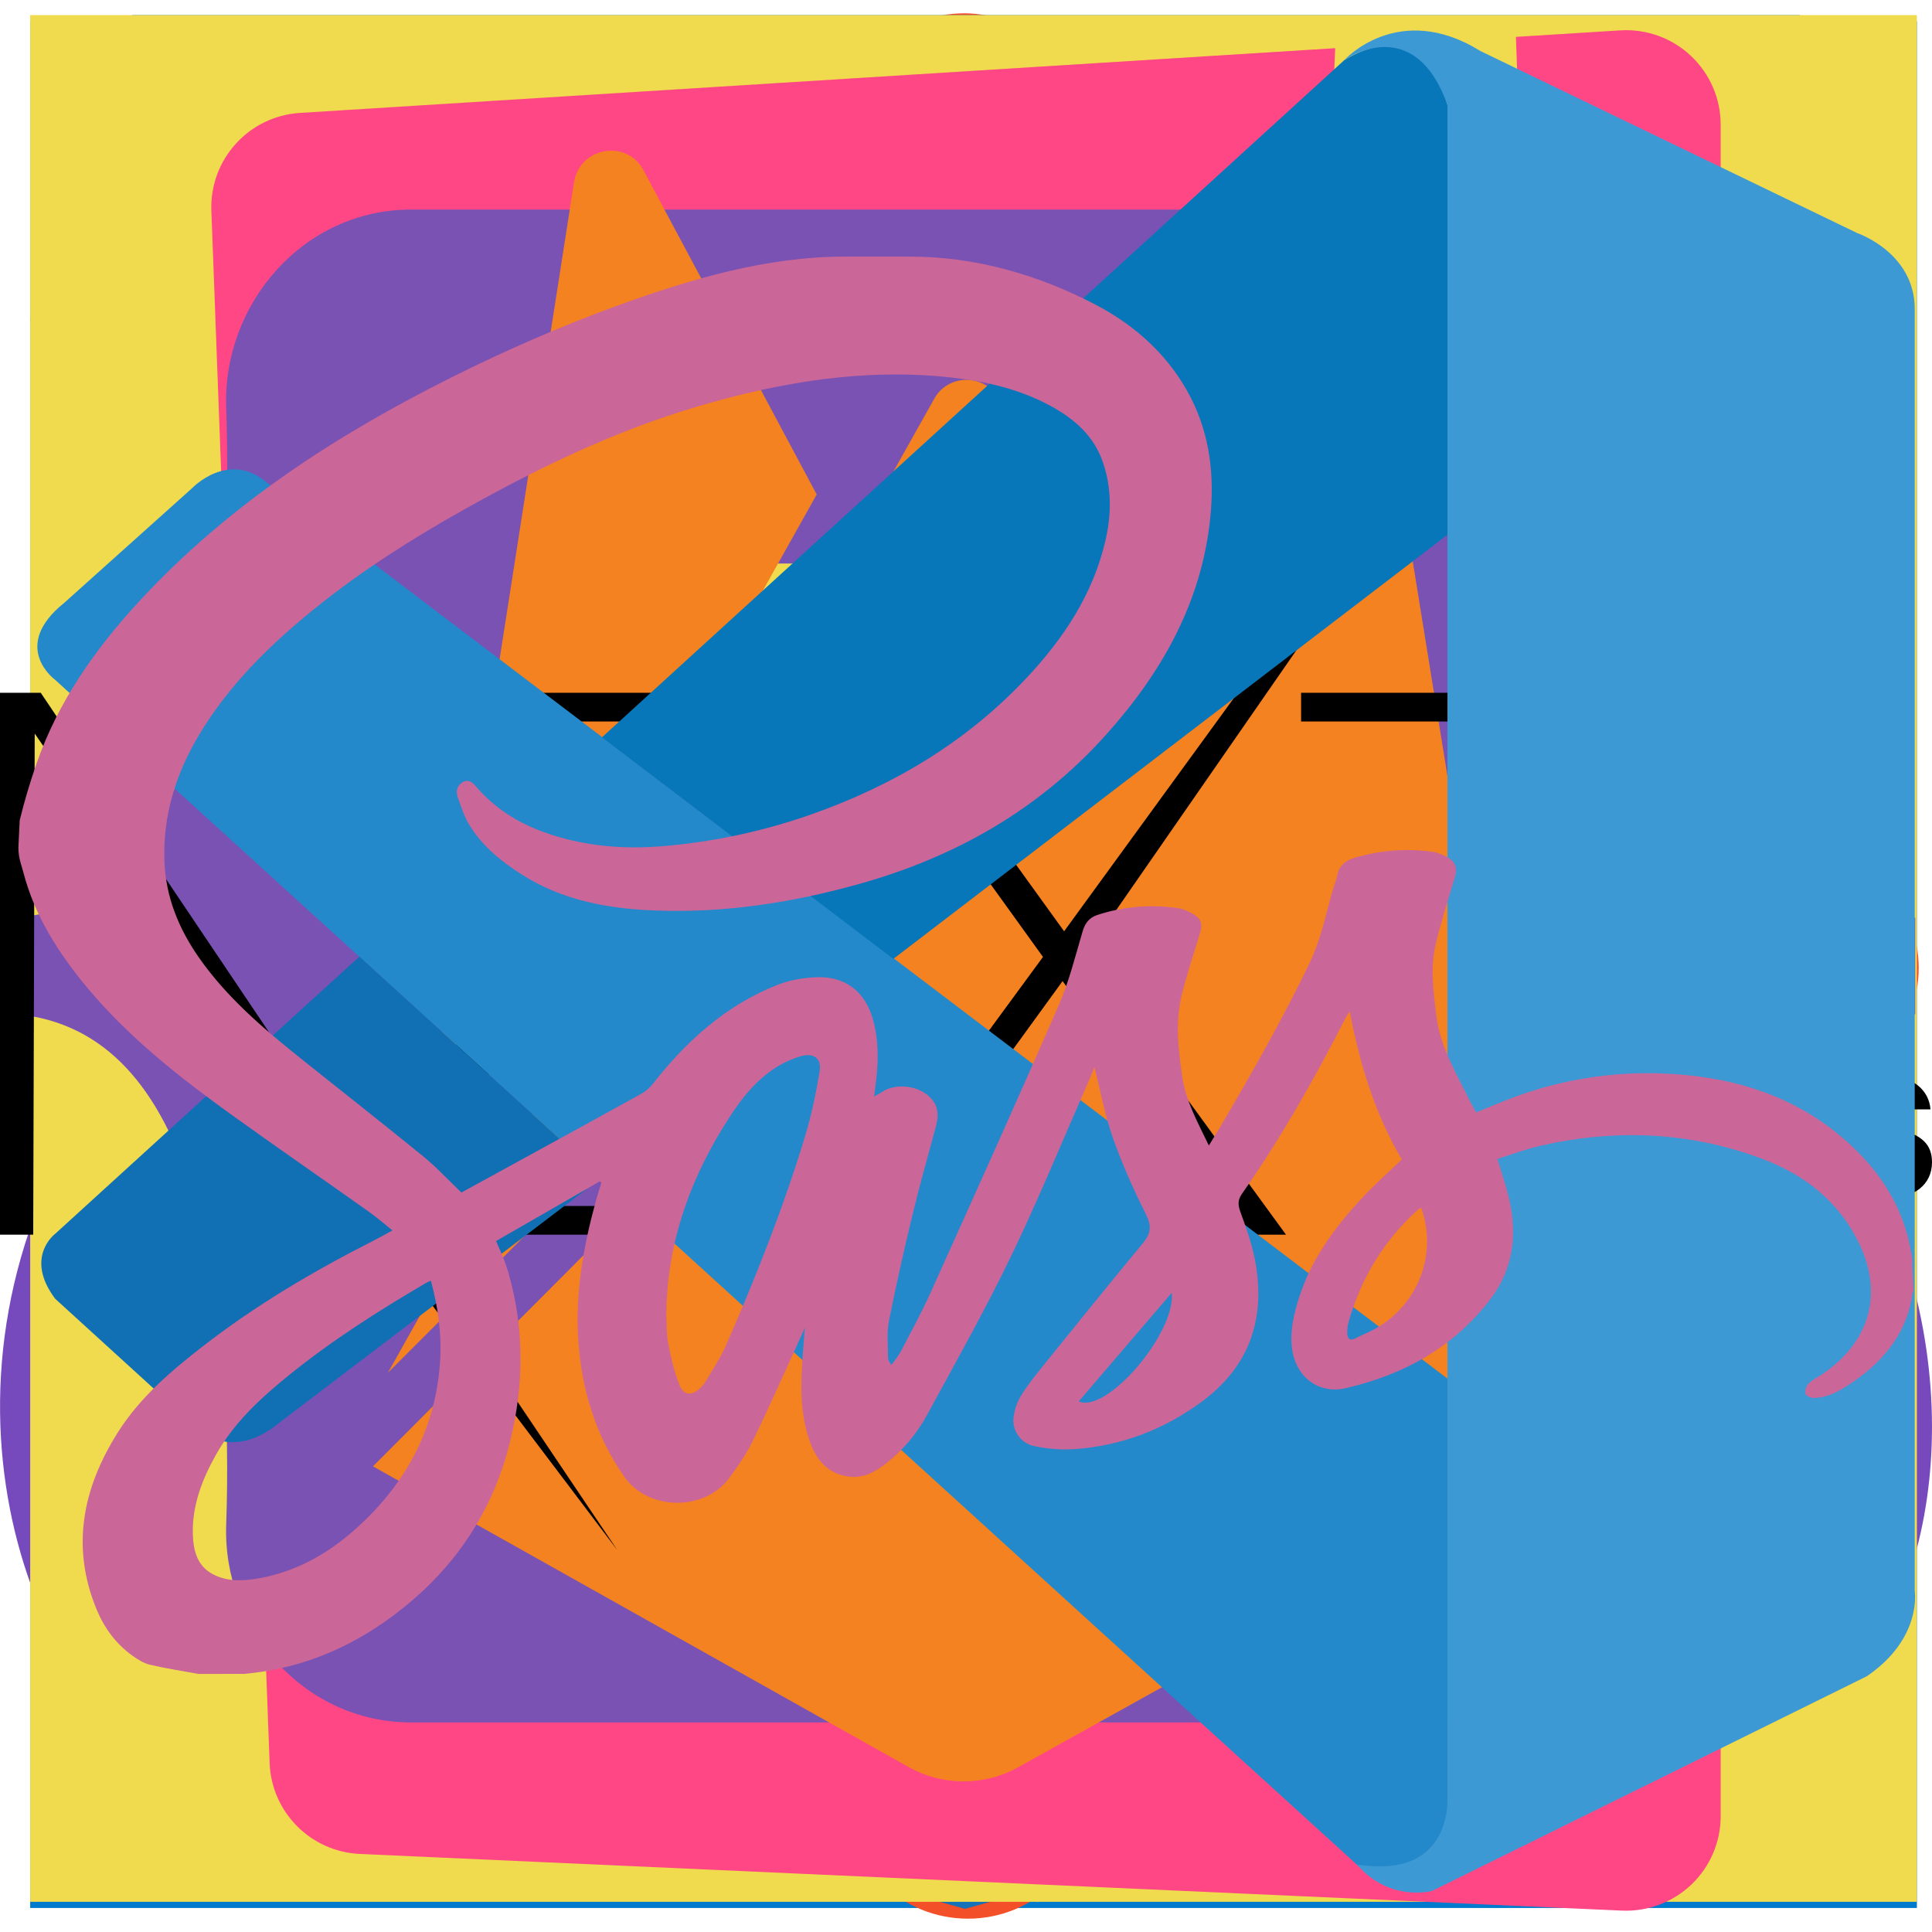
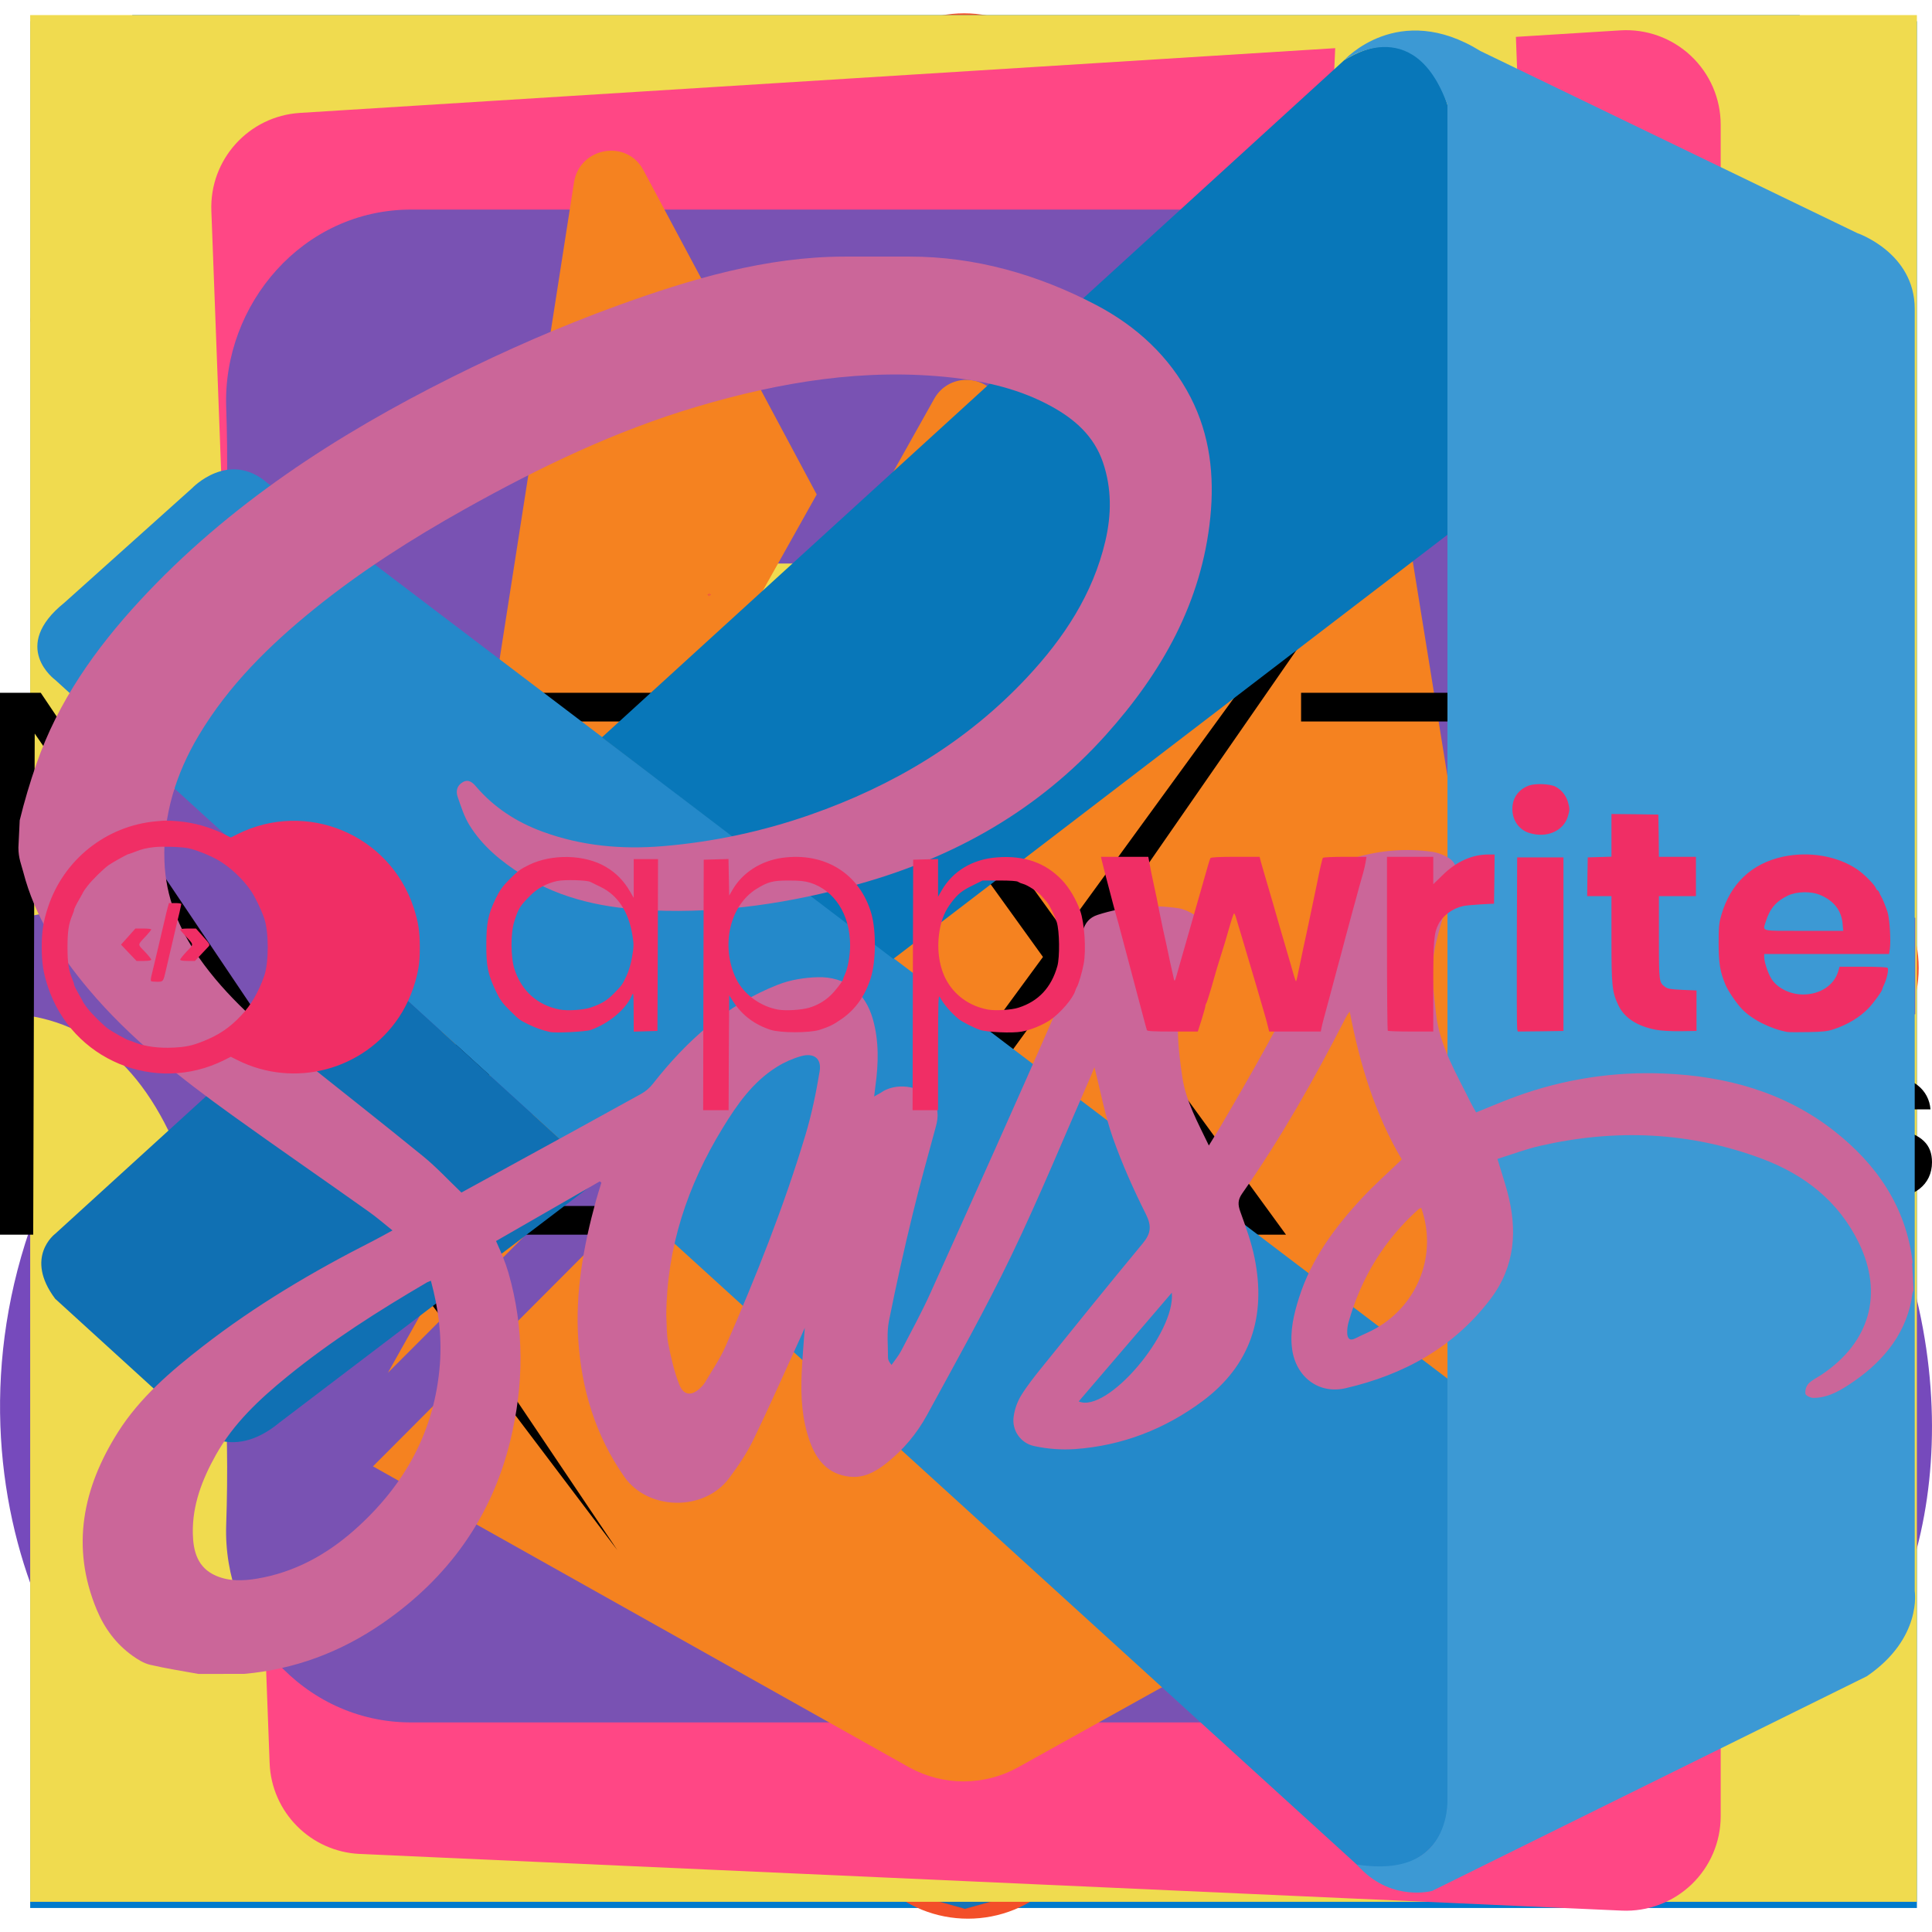
<svg xmlns="http://www.w3.org/2000/svg" viewBox="0 0 128 128" width="100%" height="100%">
  <g id="typeScript">
    <path fill="#007acc" d="M2 63.91v62.5h125v-125H2zm100.73-5a15.56 15.56 0 017.82 4.5 20.58 20.58 0 013 4c0 .16-5.4 3.81-8.69 5.85-.12.08-.6-.44-1.13-1.23a7.09 7.09 0 00-5.87-3.53c-3.79-.26-6.23 1.73-6.21 5a4.58 4.58 0 00.54 2.34c.83 1.73 2.38 2.76 7.24 4.86 8.95 3.85 12.78 6.39 15.16 10 2.66 4 3.25 10.46 1.45 15.24-2 5.2-6.9 8.73-13.83 9.9a38.32 38.32 0 01-9.52-.1A23 23 0 0180 109.19c-1.15-1.27-3.39-4.58-3.25-4.82a9.34 9.34 0 011.15-.73l4.6-2.64 3.59-2.08.75 1.11a16.78 16.78 0 004.74 4.54c4 2.1 9.46 1.81 12.16-.62a5.43 5.43 0 00.69-6.92c-1-1.39-3-2.56-8.59-5-6.45-2.78-9.23-4.5-11.77-7.24a16.48 16.48 0 01-3.43-6.25 25 25 0 01-.22-8c1.33-6.23 6-10.58 12.82-11.87a31.66 31.66 0 019.49.26zm-29.34 5.24v5.12H57.16v46.23H45.65V69.26H29.38v-5a49.19 49.19 0 01.14-5.16c.06-.08 10-.12 22-.1h21.81z" />
  </g>
  <g id="react" fill="#61DAFB">
    <circle cx="64" cy="64" r="11.4" />
    <path d="M107.3 45.2c-2.2-.8-4.5-1.6-6.9-2.3.6-2.4 1.1-4.8 1.5-7.1 2.1-13.2-.2-22.5-6.6-26.1-1.9-1.1-4-1.6-6.4-1.6-7 0-15.9 5.2-24.9 13.9-9-8.7-17.9-13.9-24.9-13.9-2.4 0-4.5.5-6.4 1.6-6.4 3.7-8.7 13-6.6 26.1.4 2.3.9 4.7 1.5 7.1-2.4.7-4.7 1.4-6.9 2.3C8.2 50 1.4 56.6 1.4 64s6.9 14 19.3 18.8c2.2.8 4.5 1.6 6.9 2.3-.6 2.4-1.1 4.8-1.5 7.1-2.1 13.2.2 22.5 6.6 26.1 1.9 1.1 4 1.6 6.4 1.6 7.1 0 16-5.2 24.9-13.9 9 8.7 17.9 13.9 24.9 13.9 2.4 0 4.5-.5 6.4-1.6 6.4-3.7 8.7-13 6.6-26.1-.4-2.3-.9-4.7-1.5-7.1 2.4-.7 4.7-1.4 6.9-2.3 12.5-4.8 19.3-11.4 19.3-18.8s-6.8-14-19.3-18.8zM92.5 14.7c4.1 2.4 5.5 9.8 3.8 20.3-.3 2.1-.8 4.3-1.4 6.6-5.2-1.2-10.7-2-16.5-2.5-3.4-4.8-6.9-9.1-10.4-13 7.4-7.3 14.9-12.3 21-12.3 1.3 0 2.5.3 3.5.9zM81.3 74c-1.8 3.2-3.9 6.4-6.1 9.6-3.7.3-7.4.4-11.2.4-3.9 0-7.6-.1-11.2-.4-2.2-3.2-4.2-6.4-6-9.6-1.9-3.3-3.7-6.7-5.3-10 1.6-3.3 3.4-6.7 5.3-10 1.8-3.2 3.9-6.4 6.1-9.6 3.7-.3 7.4-.4 11.2-.4 3.9 0 7.6.1 11.2.4 2.2 3.2 4.2 6.4 6 9.6 1.9 3.3 3.7 6.7 5.3 10-1.7 3.3-3.4 6.6-5.3 10zm8.3-3.3c1.5 3.5 2.7 6.9 3.8 10.3-3.4.8-7 1.4-10.8 1.9 1.2-1.9 2.5-3.9 3.6-6 1.2-2.1 2.3-4.2 3.4-6.2zM64 97.8c-2.4-2.6-4.7-5.4-6.9-8.3 2.3.1 4.6.2 6.9.2 2.3 0 4.6-.1 6.9-.2-2.2 2.9-4.5 5.7-6.9 8.3zm-18.6-15c-3.8-.5-7.4-1.1-10.8-1.9 1.1-3.3 2.3-6.8 3.8-10.3 1.1 2 2.2 4.1 3.4 6.1 1.2 2.2 2.4 4.1 3.6 6.1zm-7-25.5c-1.5-3.5-2.7-6.9-3.8-10.3 3.4-.8 7-1.4 10.8-1.9-1.2 1.9-2.5 3.9-3.6 6-1.2 2.1-2.3 4.2-3.4 6.2zM64 30.2c2.4 2.6 4.7 5.4 6.9 8.3-2.3-.1-4.6-.2-6.9-.2-2.3 0-4.6.1-6.9.2 2.2-2.9 4.5-5.7 6.9-8.3zm22.2 21l-3.6-6c3.8.5 7.4 1.1 10.8 1.9-1.1 3.3-2.3 6.8-3.8 10.3-1.1-2.1-2.2-4.2-3.4-6.2zM31.7 35c-1.7-10.5-.3-17.9 3.8-20.3 1-.6 2.2-.9 3.5-.9 6 0 13.5 4.9 21 12.3-3.5 3.8-7 8.2-10.4 13-5.8.5-11.3 1.4-16.5 2.5-.6-2.3-1-4.5-1.4-6.6zM7 64c0-4.7 5.7-9.7 15.7-13.4 2-.8 4.2-1.5 6.4-2.1 1.6 5 3.6 10.3 6 15.6-2.4 5.3-4.5 10.5-6 15.5C15.3 75.6 7 69.6 7 64zm28.5 49.3c-4.1-2.4-5.5-9.8-3.8-20.3.3-2.1.8-4.3 1.4-6.6 5.2 1.2 10.7 2 16.5 2.5 3.4 4.8 6.9 9.1 10.4 13-7.4 7.3-14.9 12.3-21 12.3-1.3 0-2.5-.3-3.5-.9zM96.3 93c1.7 10.5.3 17.9-3.8 20.3-1 .6-2.2.9-3.5.9-6 0-13.5-4.9-21-12.3 3.5-3.8 7-8.2 10.4-13 5.8-.5 11.3-1.4 16.5-2.5.6 2.3 1 4.5 1.4 6.6zm9-15.6c-2 .8-4.2 1.5-6.4 2.1-1.6-5-3.6-10.3-6-15.6 2.4-5.3 4.5-10.5 6-15.5 13.8 4 22.1 10 22.1 15.6 0 4.7-5.8 9.7-15.7 13.4z" />
  </g>
  <g id="redux">
    <path fill="none" d="M0 0h128v128H0z" />
    <path d="M88.69 88.11c-9 18.4-24.76 30.78-45.61 34.85a39.73 39.73 0 01-9.77 1.14c-12 0-23-5-28.34-13.19C-2.2 100-4.64 76.87 19 59.76c.48 2.61 1.46 6.19 2.11 8.31A38.24 38.24 0 0010 81.1c-4.4 8.64-3.91 17.27 1.3 25.25 3.6 5.38 9.3 8.65 16.63 9.65a44 44 0 0026.55-5c12.71-6.68 21.18-14.66 26.72-25.57a9.32 9.32 0 01-2.61-6A9.12 9.12 0 0187.37 70h.34a9.15 9.15 0 011 18.25zm28.67-20.2c12.21 13.84 12.54 30.13 7.82 39.58-4.4 8.63-16 17.27-31.6 17.27a50.48 50.48 0 01-21-5.05c2.29-1.63 5.54-4.24 7.33-5.87a41.54 41.54 0 0016 3.42c10.1 0 17.75-4.72 22.31-13.35 2.93-5.7 3.1-12.38.33-19.22a43.61 43.61 0 00-17.27-20.85 62 62 0 00-34.74-10.59h-2.93a9.21 9.21 0 01-8 5.54h-.31a9.13 9.13 0 01-.3-18.25h.33a9 9 0 018 4.89h2.61c20.8 0 39.06 7.98 51.42 22.48zm-82.75 23a7.31 7.31 0 011.14-4.73c-9.12-15.8-14-35.83-6.51-56.68C34.61 13.83 48.13 3.24 62.79 3.24c15.64 0 31.93 13.69 33.88 40.07-2.44-.81-6-2-8.14-2.44-.53-8.63-7.82-30.13-25.09-29.81-6.19.17-15.31 3.1-20 9.12a43.69 43.69 0 00-9.64 25.25 59.61 59.61 0 008.47 36.16 2.75 2.75 0 011.14-.16h.32a9.12 9.12 0 01.33 18.24h-.33a9.16 9.16 0 01-9.12-8.79z" fill="#764abc" />
  </g>
  <g id="styled">
    <path d="m18.05 29.6c.042-.095.148-.161.225-.241 1.175-1.232 2.36-2.453 3.519-3.7a3.2 3.2 0 0 0 1.014-2.659 5.925 5.925 0 0 0 -.143-.624c-.316.3-.61.573-.906.848-.46.428-.918.858-1.382 1.281a1.931 1.931 0 0 1 -2.148.419 1.973 1.973 0 0 1 -1.29-1.75 1.04 1.04 0 0 0 -.043-.146c-.353.3-.691.576-1.026.86l-6.963 5.9c-.048.041-.1.092-.145.132h9.283l-.014-.009c-.05-.035-.024-.219.019-.311z" fill="#ffcebf" />
    <path d="m8.337 29.6a1.239 1.239 0 0 1 .295-.276l9.636-8.175q.986-.837 1.963-1.683a.523.523 0 0 0 .182-.224 5.364 5.364 0 0 0 .065-2.069c-.1.07-.154.1-.2.149-.789.706-1.574 1.418-2.367 2.12a1.762 1.762 0 0 1 -2.048.329 1.889 1.889 0 0 1 -1.08-1.807c0-.085 0-.169 0-.324-.145.106-.251.177-.35.257q-5.785 4.632-11.568 9.257c-.174.139-.382.449-.61.148s.119-.425.294-.565q6.165-4.947 12.336-9.885c.67-.537.714-.762.278-1.615l-.26.244c-.713.663-1.434 1.317-2.136 1.991a2.121 2.121 0 0 1 -3.585-1.337c-.133.1-.248.173-.357.258l-6.1 4.728a1.485 1.485 0 0 1 -.356.258.446.446 0 0 1 -.3-.015v8.561h6.256a.365.365 0 0 1 .012-.325z" fill="#ffcebf" />
    <path d="m25.237 2.423c-.17.557-.335 1.115-.484 1.678a1.688 1.688 0 0 0 .9 2.09 7.122 7.122 0 0 0 3.818.8v-4.473a.73.73 0 0 1 .016-.294.666.666 0 0 1 .105-.149h-4.359c.067.078.044.215.004.348z" fill="#ff6196" />
    <g fill="#ff87af">
      <path d="m16.482 12.032a2.422 2.422 0 0 1 -.5 1.376 22.671 22.671 0 0 1 -3.726 3.792 1.442 1.442 0 0 1 -1.684.2 1.393 1.393 0 0 1 -.843-1.368 1.624 1.624 0 0 1 .417-.947 35.848 35.848 0 0 1 5.019-3.993.71.71 0 0 1 .829-.034 1.041 1.041 0 0 1 .488.974z" />
      <path d="m15.284 18.093a1.437 1.437 0 0 1 .448-1.2 38.336 38.336 0 0 1 4.87-3.813c.052-.033.1-.066.157-.1a.837.837 0 0 1 1.025.035.861.861 0 0 1 .242.979 4.39 4.39 0 0 1 -1.168 1.908c-1.105 1.1-2.252 2.164-3.4 3.22a1.124 1.124 0 0 1 -1.364.192 1.512 1.512 0 0 1 -.81-1.221z" />
      <path d="m22.5 18.754c-.28.3-.568.586-.837.893a1.89 1.89 0 0 0 -.2.38c.148.044.321.16.441.119.611-.205 1.207-.451 1.878-.71-.146.336-.256.646-.411.93a12.189 12.189 0 0 1 -2.371 2.872q-.532.513-1.105.981a1.484 1.484 0 0 1 -2.415-.92 1.1 1.1 0 0 1 .238-.813 22.187 22.187 0 0 1 4.623-3.823.193.193 0 0 1 .065-.013z" />
    </g>
    <path d="m24.794 14.771 1.711-7.6 1.2.281-.619 1.881c-.578 1.75-1.163 3.5-1.727 5.252-.11.324-.254.384-.565.186z" fill="#ff6196" />
    <path d="m22.862 19.241c.181-.691.361-1.33.513-1.976a4.468 4.468 0 0 1 .826-1.721c.243-.319.516-.192.795-.123.258.063.323.252.334.5a2.845 2.845 0 0 1 -.588 1.907 4.8 4.8 0 0 1 -1.88 1.413z" fill="#ff6196" />
    <path d="m29.993 2.894a3.623 3.623 0 0 0 -.017-.668.291.291 0 0 0 -.116-.151.381.381 0 0 0 -.152-.075c-.032-.006-.077.027-.12.074a.666.666 0 0 0 -.105.149.73.73 0 0 0 -.016.294v4.472a7.122 7.122 0 0 1 -3.818-.8 1.688 1.688 0 0 1 -.9-2.09c.149-.563.314-1.121.484-1.678.04-.133.063-.27 0-.348a.2.2 0 0 0 -.135-.064.3.3 0 0 0 -.182.064.434.434 0 0 0 -.171.19c-.2.6-.376 1.206-.529 1.818a2.148 2.148 0 0 0 -.046.737 2.339 2.339 0 0 0 1.542 2c.189.079.3.157.247.406-.073.316-.144.632-.216.949q-.735 3.222-1.462 6.447a.483.483 0 0 1 -.121.257 3.228 3.228 0 0 0 -.791.92 4.8 4.8 0 0 0 -.53 1.5.981.981 0 0 1 -.558.785c-.417.211-.8.484-1.263.768a12.639 12.639 0 0 0 -.018-1.671 1.062 1.062 0 0 1 .284-.96 4.75 4.75 0 0 0 1.258-2.194 1.294 1.294 0 0 0 -1.208-1.7 1.7 1.7 0 0 0 -.929.264c-.957.646-1.888 1.332-2.812 2.026-.547.412-1.062.868-1.592 1.3a.418.418 0 0 1 -.059-.081.842.842 0 0 0 -.059-.214c-.443-.684-.136-1.181.345-1.692a2.793 2.793 0 0 0 .772-1.951 1.568 1.568 0 0 0 -.327-1.026 1.459 1.459 0 0 0 -.438-.363 1.337 1.337 0 0 0 -1.517.162l-.279.2c-.637.456-1.282.9-1.895 1.388-.895.712-1.769 1.454-2.626 2.214-.4.353-.692.835-1.107 1.163-2.164 1.709-4.351 3.387-6.53 5.076a1.022 1.022 0 0 0 -.205.161.164.164 0 0 0 -.016.029c-.046.107-.085.284-.031.349a.141.141 0 0 0 .047.033.446.446 0 0 0 .3.015 1.485 1.485 0 0 0 .356-.258l6.1-4.728c.109-.085.224-.162.357-.258a2.121 2.121 0 0 0 3.585 1.337c.7-.674 1.423-1.328 2.136-1.991l.26-.244c.436.853.392 1.078-.278 1.615q-6.176 4.942-12.343 9.886c-.175.14-.521.267-.294.565s.436-.009.61-.148q5.786-4.621 11.564-9.254c.1-.08.205-.151.35-.257v.324a1.889 1.889 0 0 0 1.08 1.807 1.762 1.762 0 0 0 2.048-.329c.793-.7 1.578-1.414 2.367-2.12.05-.045.108-.079.2-.149a5.364 5.364 0 0 1 -.065 2.069.523.523 0 0 1 -.182.224q-.978.845-1.963 1.683l-9.632 8.176a1.239 1.239 0 0 0 -.295.276.365.365 0 0 0 -.012.321.376.376 0 0 0 .32.063.294.294 0 0 0 .116-.065c.05-.04.1-.091.145-.132l6.963-5.9c.335-.284.673-.564 1.026-.86a1.04 1.04 0 0 1 .043.146 1.973 1.973 0 0 0 1.29 1.75 1.931 1.931 0 0 0 2.148-.419c.464-.423.922-.853 1.382-1.281.3-.275.59-.551.906-.848a5.925 5.925 0 0 1 .143.624 3.2 3.2 0 0 1 -1.014 2.649c-1.159 1.248-2.344 2.469-3.519 3.7-.077.08-.183.146-.225.241s-.069.281-.019.321l.014.009a.573.573 0 0 0 .338.051.136.136 0 0 0 .081-.051c.028-.029.055-.065.082-.092.952-.984 1.909-1.963 2.854-2.954a13.982 13.982 0 0 0 1.074-1.223 3.411 3.411 0 0 0 .61-3.616.516.516 0 0 1 .074-.386c.065-.112.137-.221.211-.329a4.632 4.632 0 0 0 .587-1 7.547 7.547 0 0 1 1.339-2.4 2.792 2.792 0 0 0 .5-2.469.988.988 0 0 1 0-.489c.506-1.567 1.027-3.129 1.543-4.692q.347-1.05.69-2.094l.213-.647c.454 0 .882-.009 1.308 0 .354.01.462-.156.458-.5-.021-1.38-.013-2.759-.013-4.138zm-17.737 14.306a1.442 1.442 0 0 1 -1.684.2 1.393 1.393 0 0 1 -.843-1.368 1.624 1.624 0 0 1 .417-.947 35.848 35.848 0 0 1 5.019-3.993.852.852 0 0 1 .326-.14.656.656 0 0 1 .238 0 .763.763 0 0 1 .265.106 1.041 1.041 0 0 1 .488.975 2.422 2.422 0 0 1 -.5 1.376 22.671 22.671 0 0 1 -3.726 3.791zm5.2 1.929a1.124 1.124 0 0 1 -1.364.192 1.512 1.512 0 0 1 -.81-1.224 1.437 1.437 0 0 1 .448-1.2 38.336 38.336 0 0 1 4.87-3.813c.052-.033.1-.066.157-.1a.837.837 0 0 1 1.025.035.861.861 0 0 1 .242.979 4.39 4.39 0 0 1 -1.168 1.908c-1.103 1.102-2.25 2.163-3.398 3.219zm5.911 1.241a12.189 12.189 0 0 1 -2.367 2.868q-.532.513-1.105.981a1.484 1.484 0 0 1 -2.415-.92 1.1 1.1 0 0 1 .238-.813 22.187 22.187 0 0 1 4.623-3.823.193.193 0 0 1 .065-.013l.1.1c-.28.3-.568.586-.837.893a1.89 1.89 0 0 0 -.2.38c.148.044.321.16.441.119.483-.162.958-.35 1.467-.55l.411-.16c-.154.34-.264.65-.419.934zm1.373-2.535a4.363 4.363 0 0 1 -1.373 1.152q-.247.138-.507.258c.178-.681.356-1.312.507-1.95l.006-.026a4.468 4.468 0 0 1 .826-1.721c.243-.319.516-.192.795-.123.258.063.323.252.334.5a2.845 2.845 0 0 1 -.586 1.906zm2.34-8.5c-.578 1.75-1.163 3.5-1.727 5.252-.106.329-.25.389-.561.191l1.483-6.593.228-1.012 1.2.281c-.082.247-.161.49-.241.731z" />
  </g>
  <g id="git">
    <path fill="#F34F29" d="M124.737 58.378L69.621 3.264c-3.172-3.174-8.32-3.174-11.497 0L46.68 14.71l14.518 14.518c3.375-1.139 7.243-.375 9.932 2.314 2.703 2.706 3.461 6.607 2.294 9.993l13.992 13.993c3.385-1.167 7.292-.413 9.994 2.295 3.78 3.777 3.78 9.9 0 13.679a9.673 9.673 0 01-13.683 0 9.677 9.677 0 01-2.105-10.521L68.574 47.933l-.002 34.341a9.708 9.708 0 012.559 1.828c3.778 3.777 3.778 9.898 0 13.683-3.779 3.777-9.904 3.777-13.679 0-3.778-3.784-3.778-9.905 0-13.683a9.65 9.65 0 013.167-2.11V47.333a9.581 9.581 0 01-3.167-2.111c-2.862-2.86-3.551-7.06-2.083-10.576L41.056 20.333 3.264 58.123a8.133 8.133 0 000 11.5l55.117 55.114c3.174 3.174 8.32 3.174 11.499 0l54.858-54.858a8.135 8.135 0 00-.001-11.501z" />
  </g>
  <g id="html">
    <path fill="#E44D26" d="M9.032 2l10.005 112.093 44.896 12.401 45.02-12.387L118.968 2H9.032zm89.126 26.539l-.627 7.172L97.255 39H44.59l1.257 14h50.156l-.336 3.471-3.233 36.119-.238 2.27L64 102.609v.002l-.034.018-28.177-7.423L33.876 74h13.815l.979 10.919L63.957 89H64v-.546l15.355-3.875L80.959 67H33.261l-3.383-38.117L29.549 25h68.939l-.33 3.539z" />
  </g>
  <g id="css">
    <path fill="#1572B6" d="M8.76 1l10.055 112.883 45.118 12.58 45.244-12.626L119.24 1H8.76zm89.591 25.862l-3.347 37.605.01.203-.014.467v-.004l-2.378 26.294-.262 2.336L64 101.607v.001l-.022.019-28.311-7.888L33.75 72h13.883l.985 11.054 15.386 4.17-.004.008v-.002l15.443-4.229L81.075 65H48.792l-.277-3.043-.631-7.129L47.553 51h34.749l1.264-14H30.64l-.277-3.041-.63-7.131L29.401 23h69.281l-.331 3.862z" />
  </g>
  <g id="javaScript">
    <path fill="#F0DB4F" d="M2 1v125h125V1H2zm66.119 106.513c-1.845 3.749-5.367 6.212-9.448 7.401-6.271 1.44-12.269.619-16.731-2.059-2.986-1.832-5.318-4.652-6.901-7.901l9.52-5.83c.083.035.333.487.667 1.071 1.214 2.034 2.261 3.474 4.319 4.485 2.022.69 6.461 1.131 8.175-2.427 1.047-1.81.714-7.628.714-14.065C58.433 78.073 58.48 68 58.48 58h11.709c0 11 .06 21.418 0 32.152.025 6.58.596 12.446-2.07 17.361zm48.574-3.308c-4.07 13.922-26.762 14.374-35.83 5.176-1.916-2.165-3.117-3.296-4.26-5.795 4.819-2.772 4.819-2.772 9.508-5.485 2.547 3.915 4.902 6.068 9.139 6.949 5.748.702 11.531-1.273 10.234-7.378-1.333-4.986-11.77-6.199-18.873-11.531-7.211-4.843-8.901-16.611-2.975-23.335 1.975-2.487 5.343-4.343 8.877-5.235l3.688-.477c7.081-.143 11.507 1.727 14.756 5.355.904.916 1.642 1.904 3.022 4.045-3.772 2.404-3.76 2.381-9.163 5.879-1.154-2.486-3.069-4.046-5.093-4.724-3.142-.952-7.104.083-7.926 3.403-.285 1.023-.226 1.975.227 3.665 1.273 2.903 5.545 4.165 9.377 5.926 11.031 4.474 14.756 9.271 15.672 14.981.882 4.916-.213 8.105-.38 8.581z" />
  </g>
  <g id="storyBook">
    <path d="M107.346 2.012l-6.914.431.539 14.377c.028.795-.889 1.259-1.514.766l-4.63-3.65-5.485 4.162a.934.934 0 01-1.498-.784l.617-14.123L19.873 7.48a6.264 6.264 0 00-5.87 6.488l3.86 102.838a6.264 6.264 0 005.98 6.023l83.612 3.754a6.273 6.273 0 004.609-1.73 6.255 6.255 0 001.936-4.526V8.264a6.258 6.258 0 00-1.975-4.566 6.257 6.257 0 00-4.679-1.686zm-41.46 21.187c16.308 0 25.214 8.723 25.214 25.319-2.204 1.713-18.62 2.88-18.62.443.346-9.3-3.817-9.707-6.13-9.707-2.198 0-5.899.662-5.899 5.644 0 12.288 31.69 11.625 31.69 36.424 0 13.95-11.335 21.655-25.791 21.655-14.92 0-27.957-6.036-26.485-26.963.578-2.457 19.545-1.873 19.545 0-.23 8.635 1.735 11.175 6.707 11.175 3.817 0 5.553-2.103 5.553-5.646 0-12.621-31.227-13.063-31.227-36.201 0-13.285 9.138-22.143 25.444-22.143z" fill="#FF4785" />
  </g>
  <g id="bootstrap">
    <path d="M27.235 13.885c-7.177 0-12.486 6.284-12.249 13.099.228 6.546-.068 15.026-2.203 21.94-2.14 6.936-5.76 11.319-11.673 11.883v6.387c5.913.563 9.533 4.947 11.673 11.883 2.135 6.914 2.43 15.394 2.203 21.94-.238 6.815 5.072 13.098 12.249 13.098h73.54c7.177 0 12.486-6.284 12.249-13.098-.228-6.546.068-15.026 2.202-21.94 2.14-6.935 5.751-11.319 11.664-11.883v-6.387c-5.913-.563-9.523-4.947-11.664-11.883-2.134-6.914-2.43-15.394-2.202-21.94.237-6.815-5.072-13.099-12.25-13.099zm58.114 61.686c0 9.384-7.002 15.073-18.621 15.073H45.306a.491.491 0 01-.491-.491V37.827a.491.491 0 01.491-.492h21.309c9.689 0 16.047 5.246 16.047 13.3 0 5.653-4.277 10.713-9.727 11.6v.296c7.418.813 12.414 5.948 12.414 13.04zM64.571 44.096H53.293v15.922h9.5c7.342 0 11.391-2.955 11.391-8.238 0-4.95-3.481-7.684-9.613-7.684zm-11.278 22.24v17.548h11.695c7.645 0 11.695-3.066 11.695-8.83 0-5.763-4.163-8.718-12.187-8.718z" fill="#7952b3" />
  </g>
  <g id="firebase">
    <path fill="#f58220" d="M27.35 80.52l10.68-68.44c.37-2.33 3.5-2.89 4.6-.8l11.48 21.48-26.76 47.76zm75.94 16.63L93.1 34.11c-.31-1.96-2.76-2.76-4.17-1.35L24.71 97.15l35.54 19.95a7.447 7.447 0 007.18 0l35.86-19.95zm-28.85-55L66.21 26.5c-.92-1.78-3.44-1.78-4.36 0L25.7 90.95l48.74-48.8z" />
  </g>
  <g id="next" fill="currentColor">
    <path d="M30.2 45.9h24.1v1.9H32.4v14.4H53v1.9H32.4v15.8h22.2v1.9H30.2V45.9zm26.3 0h2.6l11.4 15.8L82 45.9l15.8-20-26 37.5 13.4 18.4h-2.7L70.4 65 58.2 81.8h-2.6l13.5-18.4-12.6-17.5zm29.7 1.9v-1.9h27.5v1.9H101v34h-2.2v-34H86.2zM0 45.9h2.7l38.2 56.8-15.8-20.9L2.3 48.6l-.1 33.2H0zm113.5 33.4c.5 0 .8-.3.8-.8s-.3-.8-.8-.8-.8.3-.8.8.4.8.8.8zm2.2-2.1c0 1.3 1 2.2 2.4 2.2 1.5 0 2.4-.9 2.4-2.5v-5.5h-1.2v5.5c0 .9-.4 1.3-1.2 1.3-.7 0-1.2-.4-1.2-1.1h-1.2zm6.3-.1c.1 1.4 1.2 2.3 3 2.3s3-.9 3-2.4c0-1.2-.7-1.8-2.2-2.2l-.9-.2c-1-.2-1.4-.6-1.4-1.1 0-.7.6-1.2 1.6-1.2.9 0 1.5.4 1.6 1.2h1.2c-.1-1.3-1.2-2.2-2.8-2.2-1.7 0-2.8.9-2.8 2.3 0 1.1.6 1.8 2 2.1l1 .2c1 .2 1.5.6 1.5 1.2 0 .7-.7 1.2-1.7 1.2s-1.8-.5-1.9-1.2H122z" />
  </g>
  <g id="vsCode">
    <path d="M3.656 45.043s-3.027-2.191.61-5.113l8.468-7.594s2.426-2.559 4.989-.328l78.175 59.328v28.45s-.039 4.468-5.757 3.976zm0 0" fill="#2489ca" />
    <path d="M23.809 63.379L3.656 81.742s-2.07 1.543 0 4.305l9.356 8.527s2.222 2.395 5.508-.328l21.359-16.238zm0 0" fill="#1070b3" />
    <path d="M59.184 63.531l36.953-28.285-.239-28.297S94.32.773 89.055 3.99L39.879 48.851zm0 0" fill="#0877b9" />
    <path d="M90.14 123.797c2.145 2.203 4.747 1.48 4.747 1.48l28.797-14.222c3.687-2.52 3.171-5.645 3.171-5.645V20.465c0-3.735-3.812-5.024-3.812-5.024L98.082 3.38c-5.453-3.379-9.027.61-9.027.61s4.593-3.317 6.843 2.96v112.317c0 .773-.164 1.53-.492 2.214-.656 1.332-2.086 2.57-5.504 2.051zm0 0" fill="#3c99d4" />
  </g>
  <g id="sass">
    <path fill-rule="evenodd" clip-rule="evenodd" fill="#CB6699" d="M1.219 56.156c0 .703.207 1.167.323 1.618.756 2.933 2.381 5.45 4.309 7.746 2.746 3.272 6.109 5.906 9.554 8.383 2.988 2.148 6.037 4.248 9.037 6.38.515.366 1.002.787 1.561 1.236-.481.26-.881.489-1.297.7-3.959 2.008-7.768 4.259-11.279 6.986-2.116 1.644-4.162 3.391-5.607 5.674-2.325 3.672-3.148 7.584-1.415 11.761.506 1.22 1.278 2.274 2.367 3.053.353.252.749.502 1.162.6 1.058.249 2.136.412 3.207.609l3.033-.002c3.354-.299 6.407-1.448 9.166-3.352 4.312-2.976 7.217-6.966 8.466-12.087.908-3.722.945-7.448-.125-11.153a11.696 11.696 0 00-.354-1.014c-.13-.333-.283-.657-.463-1.072l6.876-3.954.103.088c-.125.409-.258.817-.371 1.23-.817 2.984-1.36 6.02-1.165 9.117.208 3.3 1.129 6.389 3.061 9.146 1.562 2.23 5.284 2.313 6.944.075.589-.795 1.16-1.626 1.589-2.513 1.121-2.315 2.159-4.671 3.23-7.011l.187-.428c-.077 1.108-.167 2.081-.208 3.055-.064 1.521.025 3.033.545 4.48.445 1.238 1.202 2.163 2.62 2.326.97.111 1.743-.333 2.456-.896a10.384 10.384 0 002.691-3.199c1.901-3.491 3.853-6.961 5.576-10.54 1.864-3.871 3.494-7.855 5.225-11.792l.286-.698c.409 1.607.694 3.181 1.219 4.671.61 1.729 1.365 3.417 2.187 5.058.389.775.344 1.278-.195 1.928-2.256 2.72-4.473 5.473-6.692 8.223-.491.607-.98 1.225-1.389 1.888a3.701 3.701 0 00-.48 1.364 1.737 1.737 0 001.383 1.971 9.661 9.661 0 002.708.193c3.097-.228 5.909-1.315 8.395-3.157 3.221-2.386 4.255-5.642 3.475-9.501-.211-1.047-.584-2.065-.947-3.074-.163-.455-.174-.774.123-1.198 2.575-3.677 4.775-7.578 6.821-11.569.081-.157.164-.314.306-.482.663 3.45 1.661 6.775 3.449 9.792-.912.879-1.815 1.676-2.632 2.554-1.799 1.934-3.359 4.034-4.173 6.595-.35 1.104-.619 2.226-.463 3.405.242 1.831 1.742 3.021 3.543 2.604 3.854-.892 7.181-2.708 9.612-5.925 1.636-2.166 1.785-4.582 1.1-7.113-.188-.688-.411-1.365-.651-2.154.951-.295 1.878-.649 2.837-.868 4.979-1.136 9.904-.938 14.702.86 2.801 1.05 5.064 2.807 6.406 5.571 1.639 3.379.733 6.585-2.452 8.721-.297.199-.637.356-.883.605a.869.869 0 00-.205.67c.021.123.346.277.533.275 1.047-.008 1.896-.557 2.711-1.121 2.042-1.413 3.532-3.314 3.853-5.817l.063-.188-.077-1.63c-.031-.094.023-.187.016-.258-.434-3.645-2.381-6.472-5.213-8.688-3.28-2.565-7.153-3.621-11.249-3.788a25.401 25.401 0 00-9.765 1.503c-.897.325-1.786.71-2.688 1.073-.121-.219-.251-.429-.358-.646-.926-1.896-2.048-3.708-2.296-5.882-.176-1.544-.392-3.086-.025-4.613.353-1.469.813-2.913 1.246-4.362.223-.746.066-1.164-.646-1.5a2.854 2.854 0 00-.786-.258c-1.75-.254-3.476-.109-5.171.384-.6.175-1.036.511-1.169 1.175-.076.381-.231.746-.339 1.122-.443 1.563-.757 3.156-1.473 4.645-1.794 3.735-3.842 7.329-5.938 10.897-.227.385-.466.763-.752 1.23-.736-1.54-1.521-2.922-1.759-4.542-.269-1.832-.481-3.661-.025-5.479.339-1.356.782-2.687 1.19-4.025.193-.636.104-.97-.472-1.305-.291-.169-.62-.319-.948-.368a11.643 11.643 0 00-5.354.438c-.543.176-.828.527-.994 1.087-.488 1.652-.904 3.344-1.589 4.915-2.774 6.36-5.628 12.687-8.479 19.013-.595 1.321-1.292 2.596-1.963 3.882-.17.326-.418.613-.63.919-.17-.201-.236-.339-.235-.477.005-.813-.092-1.65.063-2.436a172.189 172.189 0 011.578-7.099c.47-1.946 1.017-3.874 1.538-5.807.175-.647.178-1.252-.287-1.796-.781-.911-2.413-1.111-3.381-.409l-.428.242.083-.69c.204-1.479.245-2.953-.161-4.41-.506-1.816-1.802-2.861-3.686-2.803-.878.027-1.8.177-2.613.497-3.419 1.34-6.048 3.713-8.286 6.568a2.592 2.592 0 01-.757.654c-2.893 1.604-5.795 3.188-8.696 4.778l-3.229 1.769c-.866-.826-1.653-1.683-2.546-2.41-2.727-2.224-5.498-4.393-8.244-6.592-2.434-1.949-4.792-3.979-6.596-6.56-1.342-1.92-2.207-4.021-2.29-6.395-.105-3.025.753-5.789 2.293-8.362 1.97-3.292 4.657-5.934 7.611-8.327 3.125-2.53 6.505-4.678 10.008-6.639 4.901-2.743 9.942-5.171 15.347-6.774 5.542-1.644 11.165-2.585 16.965-1.929 2.28.258 4.494.78 6.527 1.895 1.557.853 2.834 1.97 3.428 3.716.586 1.718.568 3.459.162 5.204-.825 3.534-2.76 6.447-5.195 9.05-3.994 4.267-8.866 7.172-14.351 9.091a39.478 39.478 0 01-9.765 2.083c-2.729.229-5.401-.013-7.985-.962-1.711-.629-3.201-1.591-4.399-2.987-.214-.25-.488-.521-.887-.287-.391.23-.46.602-.329.979.219.626.421 1.278.762 1.838.857 1.405 2.107 2.424 3.483 3.298 2.643 1.681 5.597 2.246 8.66 2.377 4.648.201 9.183-.493 13.654-1.74 6.383-1.78 11.933-4.924 16.384-9.884 3.706-4.13 6.353-8.791 6.92-14.419.277-2.747-.018-5.438-1.304-7.944-1.395-2.715-3.613-4.734-6.265-6.125C68.756 18.179 64.588 17 60.286 17h-4.31c-5.21 0-10.247 1.493-15.143 3.274-3.706 1.349-7.34 2.941-10.868 4.703-7.683 3.839-14.838 8.468-20.715 14.833-2.928 3.171-5.407 6.67-6.833 10.79a40.494 40.494 0 00-1.111 3.746m27.839 36.013c-.333 4.459-2.354 8.074-5.657 11.002-1.858 1.646-3.989 2.818-6.471 3.23-.9.149-1.821.185-2.694-.188-1.245-.532-1.524-1.637-1.548-2.814-.037-1.876.62-3.572 1.521-5.186 1.176-2.104 2.9-3.708 4.741-5.206 2.9-2.361 6.046-4.359 9.268-6.245l.243-.1c.498 1.84.735 3.657.597 5.507zM54.303 70.98c-.235 1.424-.529 2.849-.945 4.229-1.438 4.777-3.285 9.406-5.282 13.973-.369.845-.906 1.616-1.373 2.417a1.689 1.689 0 01-.283.334c-.578.571-1.126.541-1.418-.206-.34-.868-.549-1.797-.729-2.716-.121-.617-.092-1.265-.13-1.897.039-4.494 1.41-8.578 3.736-12.38.959-1.568 2.003-3.062 3.598-4.054a6.27 6.27 0 011.595-.706c.85-.239 1.372.154 1.231 1.006zm17.164 21.868l6.169-7.203c.257 2.675-4.29 8.015-6.169 7.203zm19.703-4.847c-.436.25-.911.43-1.358.661-.409.212-.544-.002-.556-.354a2.385 2.385 0 01.093-.721c.833-2.938 2.366-5.446 4.647-7.486l.16-.082c1.085 3.035-.169 6.368-2.986 7.982z" />
  </g>
+   <g id="appWrite">
+     <path d="M46.601 65.259l.023-8.302.82-.023.82-.023.024 1.21.023 1.212.222-.383c.652-1.127 1.87-1.917 3.289-2.116 2.836-.391 5.151 1.058 5.91 3.703.322 1.134.307 3.173-.046 4.27-.368 1.165-1.02 2.085-1.94 2.713-.528.368-.812.506-1.456.713-.659.207-2.56.207-3.22 0-1.073-.345-1.9-.966-2.499-1.886l-.26-.406-.023 3.81-.016 3.802h-1.686l.015-8.294zm6.992 1.51a3.49 3.49 0 001.433-.82c.322-.307.836-.974.836-1.096 0-.031.053-.161.115-.292.2-.437.345-1.272.345-1.955-.008-2.023-1.035-3.618-2.645-4.124-.353-.107-.69-.146-1.418-.146-1.066 0-1.38.085-2.147.56-1.77 1.104-2.376 3.772-1.349 5.934.49 1.027 1.618 1.862 2.806 2.062.498.084 1.525.023 2.024-.123zm6.884-1.51l.023-8.302.828-.023.82-.023v2.499l.238-.414c.743-1.288 2.054-2.078 3.68-2.193 1.8-.138 3.196.353 4.292 1.503.476.498.935 1.272 1.204 2.024.291.805.406 2.583.237 3.518-.092.514-.36 1.419-.452 1.541-.03.046-.084.161-.115.269-.153.498-.989 1.471-1.648 1.916-.506.337-1.296.667-1.901.774-.598.115-2.33.039-2.775-.122-.437-.154-1.166-.53-1.388-.706-.521-.429-.996-.989-1.242-1.44-.115-.216-.122.045-.13 3.625v3.848h-1.687l.016-8.294zm6.999 1.502c1.326-.421 2.177-1.333 2.576-2.752.168-.598.145-2.338-.039-2.913-.153-.475-.521-1.211-.69-1.38-.053-.053-.184-.207-.291-.33-.238-.283-.95-.75-1.257-.827a1.12 1.12 0 01-.33-.138c-.069-.054-.521-.085-1.226-.085h-1.12l-.651.322c-.706.345-.974.56-1.388 1.097-.437.56-.674 1.119-.805 1.87-.199 1.142-.061 2.308.384 3.197.544 1.08 1.563 1.832 2.805 2.062.483.092 1.572.03 2.032-.123zm-57.472-1.763c-.023-.023-.016-.168.023-.322.115-.46.299-1.234.452-1.893.077-.338.192-.836.26-1.112.062-.276.154-.651.2-.843a14.2 14.2 0 01.161-.667l.092-.33h.406c.23 0 .414.023.414.062a20.12 20.12 0 01-.268 1.165c-.061.276-.184.79-.268 1.15s-.2.858-.261 1.111-.16.683-.222.959c-.177.766-.177.766-.583.766-.2 0-.383-.015-.406-.046zm-1.472-1.87l-.514-.545.476-.529.475-.536h.521c.292 0 .53.023.53.061 0 .03-.147.215-.323.406-.605.644-.598.552-.107 1.058.238.253.43.491.43.537 0 .054-.192.084-.484.084h-.49l-.514-.536zm3.404.452c0-.046.191-.284.429-.537.49-.506.498-.421-.1-1.058-.184-.199-.33-.375-.33-.406 0-.038.238-.061.53-.061h.52l.476.536c.46.514.468.537.337.675-.076.077-.306.322-.505.537l-.376.398h-.49c-.3 0-.491-.03-.491-.084zm24.493 4.791a6.48 6.48 0 01-1.457-.521c-.583-.291-.567-.284-1.234-.943-.46-.452-.629-.69-.897-1.265-.514-1.08-.629-1.64-.621-3.05 0-1.42.115-2.002.613-3.044.26-.537.46-.82.859-1.227.628-.628.759-.728 1.357-1.02 1.525-.743 3.695-.69 5.075.123.697.407 1.21.935 1.625 1.656l.237.406v-2.568h1.61l-.015 5.696-.023 5.688-.782.023-.79.023-.007-1.326c-.008-1.25-.008-1.31-.123-1.058-.399.912-1.502 1.832-2.706 2.27-.337.122-2.361.222-2.721.137zm2.721-1.625c.713-.245 1.073-.468 1.525-.928.545-.56.545-.56.836-1.172.146-.315.291-.798.368-1.265.115-.644.115-.836.03-1.365-.252-1.602-.965-2.698-2.123-3.258-.291-.146-.59-.291-.674-.33-.238-.122-1.71-.16-2.193-.06-.69.145-1.326.49-1.809.988-.667.675-.767.836-1.035 1.687-.253.774-.245 2.353.008 3.158.467 1.449 1.525 2.4 2.997 2.683.521.1 1.587.03 2.07-.138zm79.266 1.625c-1.104-.199-2.353-.828-3.012-1.525-.36-.376-.913-1.188-1.089-1.61-.353-.843-.452-1.418-.452-2.722 0-1.096.023-1.349.176-1.878.606-2.1 2.009-3.426 4.094-3.879 1.74-.368 3.618-.046 4.937.859.437.299 1.15 1.02 1.21 1.226.032.077.078.146.116.146.03 0 .077.061.107.138.023.07.077.184.115.245.1.154.268.56.43 1.035.145.43.237 1.901.16 2.446l-.053.352h-8.272v.2c0 .299.215.981.437 1.372.36.652 1.242 1.111 2.139 1.111 1.135 0 2.07-.62 2.33-1.548l.085-.291h1.548c.982 0 1.587.03 1.633.076.092.092-.038.706-.237 1.127a1.4 1.4 0 00-.115.292c0 .115-.568.896-.905 1.25-.59.612-1.38 1.088-2.323 1.402-.399.13-.72.169-1.679.184-.651.015-1.272.008-1.38-.008zm3.657-7.206c-.084-.843-.56-1.464-1.426-1.847-.628-.284-1.579-.269-2.192.015-.775.368-1.204.874-1.457 1.694-.214.706-.46.644 2.5.644h2.621l-.046-.506zM75.985 68.25c-.023-.054-.138-.499-.268-.982-.123-.483-.338-1.28-.468-1.763a251.15 251.15 0 01-.713-2.683 91.864 91.864 0 00-.421-1.587 51.58 51.58 0 01-.36-1.303c-.438-1.656-.744-2.829-.775-2.99l-.038-.176h3.135l.092.483c.046.26.13.698.192.973.199.905.352 1.641.467 2.262.07.337.169.82.223 1.073.061.253.16.736.237 1.073.146.713.284 1.35.43 1.986.115.514.076.56.375-.49.376-1.327.637-2.224.997-3.489.414-1.44.782-2.736.958-3.35a3.93 3.93 0 01.146-.437c.038-.053.582-.084 1.656-.084h1.602l.084.33c.054.176.207.736.36 1.241.399 1.357.437 1.488.867 2.99.383 1.319.475 1.633.728 2.492l.222.774c.062.214.13.406.146.422.015.023.092-.253.153-.598.07-.353.177-.859.238-1.135.054-.276.16-.774.238-1.112.068-.337.176-.835.237-1.111.207-.989.43-2.04.53-2.53.168-.866.344-1.625.39-1.694.023-.038.682-.069 1.464-.069h1.426l-.054.322c-.03.184-.1.506-.16.713a87.05 87.05 0 00-.499 1.801c-.038.146-.138.514-.222.805-.084.3-.291 1.089-.475 1.763-.177.675-.422 1.61-.552 2.07-.123.468-.345 1.296-.491 1.84-.146.552-.322 1.188-.383 1.418s-.13.514-.154.637l-.038.207h-3.419l-.084-.322c-.039-.184-.13-.522-.2-.752s-.191-.644-.268-.92-.2-.682-.26-.896a495.515 495.515 0 01-.905-3.052c-.084-.29-.2-.674-.253-.843s-.138-.467-.2-.667c-.053-.207-.122-.368-.153-.368-.046 0-.168.384-.452 1.38-.077.276-.245.843-.383 1.265-.261.82-.315.997-.683 2.3-.138.467-.276.904-.314.973-.046.077-.077.177-.077.23s-.115.453-.245.882l-.253.79h-1.671c-1.265 0-1.679-.023-1.702-.092zm15.96.038c-.03-.023-.053-2.63-.053-5.788v-5.734h3.066v1.817l.644-.629c.905-.881 1.932-1.341 3.005-1.341h.414l-.015 1.632-.023 1.626-.89.046c-.482.03-.996.076-1.134.107-.72.153-1.364.629-1.656 1.204-.306.613-.345 1.111-.345 4.17v2.944h-1.48c-.82 0-1.51-.023-1.532-.054zm8.571-.115c-.023-.1-.03-2.69-.023-5.773l.023-5.596h3.067v11.5l-1.51.022-1.518.016-.039-.169zm9.161.046c-1.219-.238-2.062-.79-2.453-1.61-.422-.897-.46-1.272-.46-4.37v-2.867h-1.61l.016-1.28.023-1.288.79-.023.781-.023V53.93l1.556.015 1.549.023.023 1.395.015 1.403h2.453v2.606h-2.453v2.745c0 2.944.008 2.967.406 3.266.184.13.36.16 1.15.199l.936.038v2.683l-1.074.016c-.674.007-1.288-.031-1.648-.1zm-8.356-13.032c-.774-.238-1.226-1.004-1.104-1.863.077-.583.468-1.05 1.058-1.273.422-.16 1.41-.122 1.771.062.422.222.728.613.851 1.08.107.4.1.484-.015.875-.284.988-1.403 1.48-2.56 1.119z" fill="#f02e65" />
+     <path d="M10.351 54.412a8.335 8.335 0 00-7.184 5.732c-.3.918-.403 1.576-.403 2.607 0 1.03.103 1.688.403 2.606 1.595 4.868 7.111 7.165 11.695 4.873l.427-.216.432.216a8.366 8.366 0 0010.709-2.832c.613-.913 1.085-2.096 1.286-3.219.073-.432.098-.776.098-1.428 0-1.031-.103-1.689-.403-2.607-1.594-4.868-7.111-7.165-11.69-4.873l-.432.216-.427-.216a8.552 8.552 0 00-3.087-.864c-.653-.054-.786-.054-1.424.005zm2.101 1.781c.481.094 1.409.457 1.973.776.771.432 1.644 1.242 2.179 2.017.29.422.678 1.217.899 1.85.314.884.314 2.945 0 3.828-.384 1.08-.869 1.92-1.522 2.612-.775.824-1.497 1.31-2.577 1.732-.687.27-1.099.358-1.909.398-.991.049-1.885-.069-2.586-.349a3.181 3.181 0 00-.413-.147c-.102-.024-.986-.516-1.285-.717-.319-.216-1.104-.986-1.409-1.384a4.439 4.439 0 01-.28-.392c0-.015-.113-.221-.25-.457-.241-.417-.403-.755-.363-.755.01 0-.044-.157-.123-.349-.24-.574-.314-1.08-.314-2.105 0-1.026.074-1.532.314-2.106.079-.192.133-.349.123-.349-.04 0 .122-.338.363-.755.137-.236.25-.442.25-.457 0-.015.128-.191.28-.393.305-.397 1.09-1.168 1.409-1.383.294-.201 1.183-.693 1.285-.717a4.31 4.31 0 00.462-.162c.446-.177.736-.245 1.252-.304.53-.059 1.776-.02 2.242.068zm34.541-16.886l-.01.042-.018.077-.015.066.013.001h.012l.006-.024.016-.07.016-.066.006-.024c0-.002-.003-.003-.012-.003l-.014.001zm-.097.079l-.017.019.005.005.016.018.012.013h.033l-.016-.017a.188.188 0 01-.016-.019l.015-.018a.156.156 0 00.015-.018l-.015-.001h-.016l-.016.018zm.127-.017l.007.008c.014.014.024.026.023.028 0 .002-.007.01-.016.019l-.014.017h.016l.017-.001.016-.016.015-.019a.104.104 0 00-.016-.019l-.017-.018h-.015l-.016.001z" fill="#f02e65" />
+   </g>
</svg>
